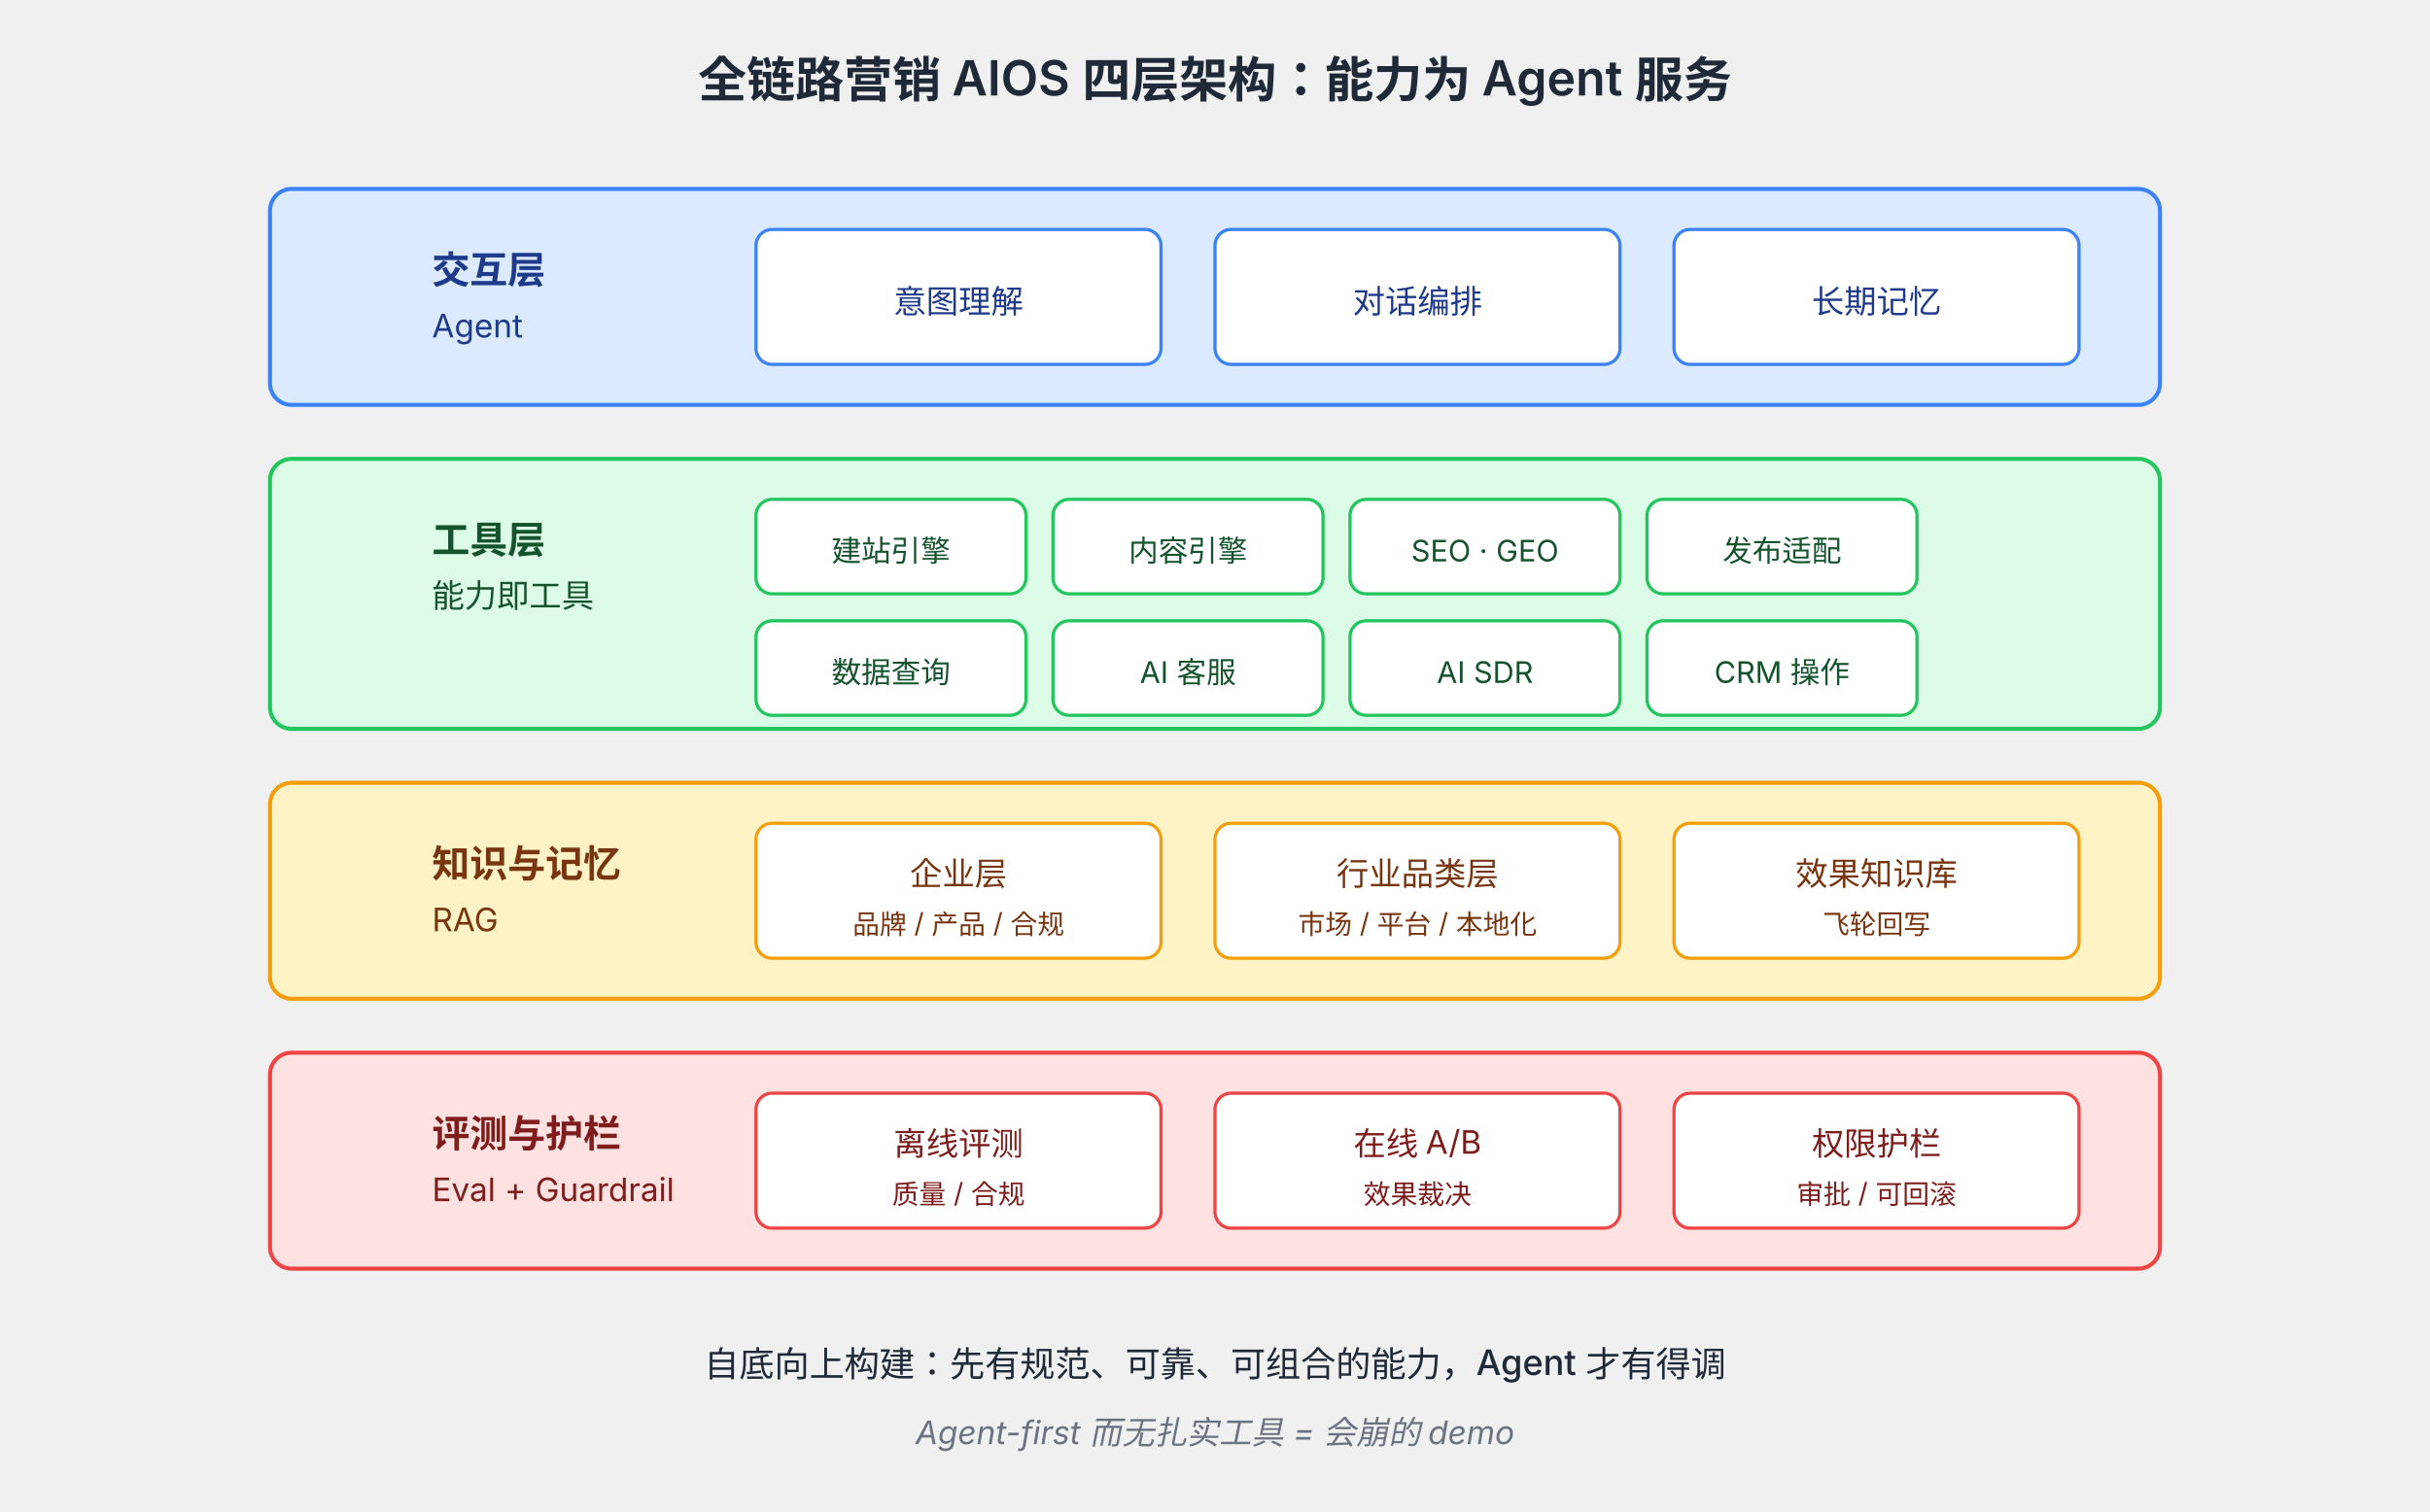
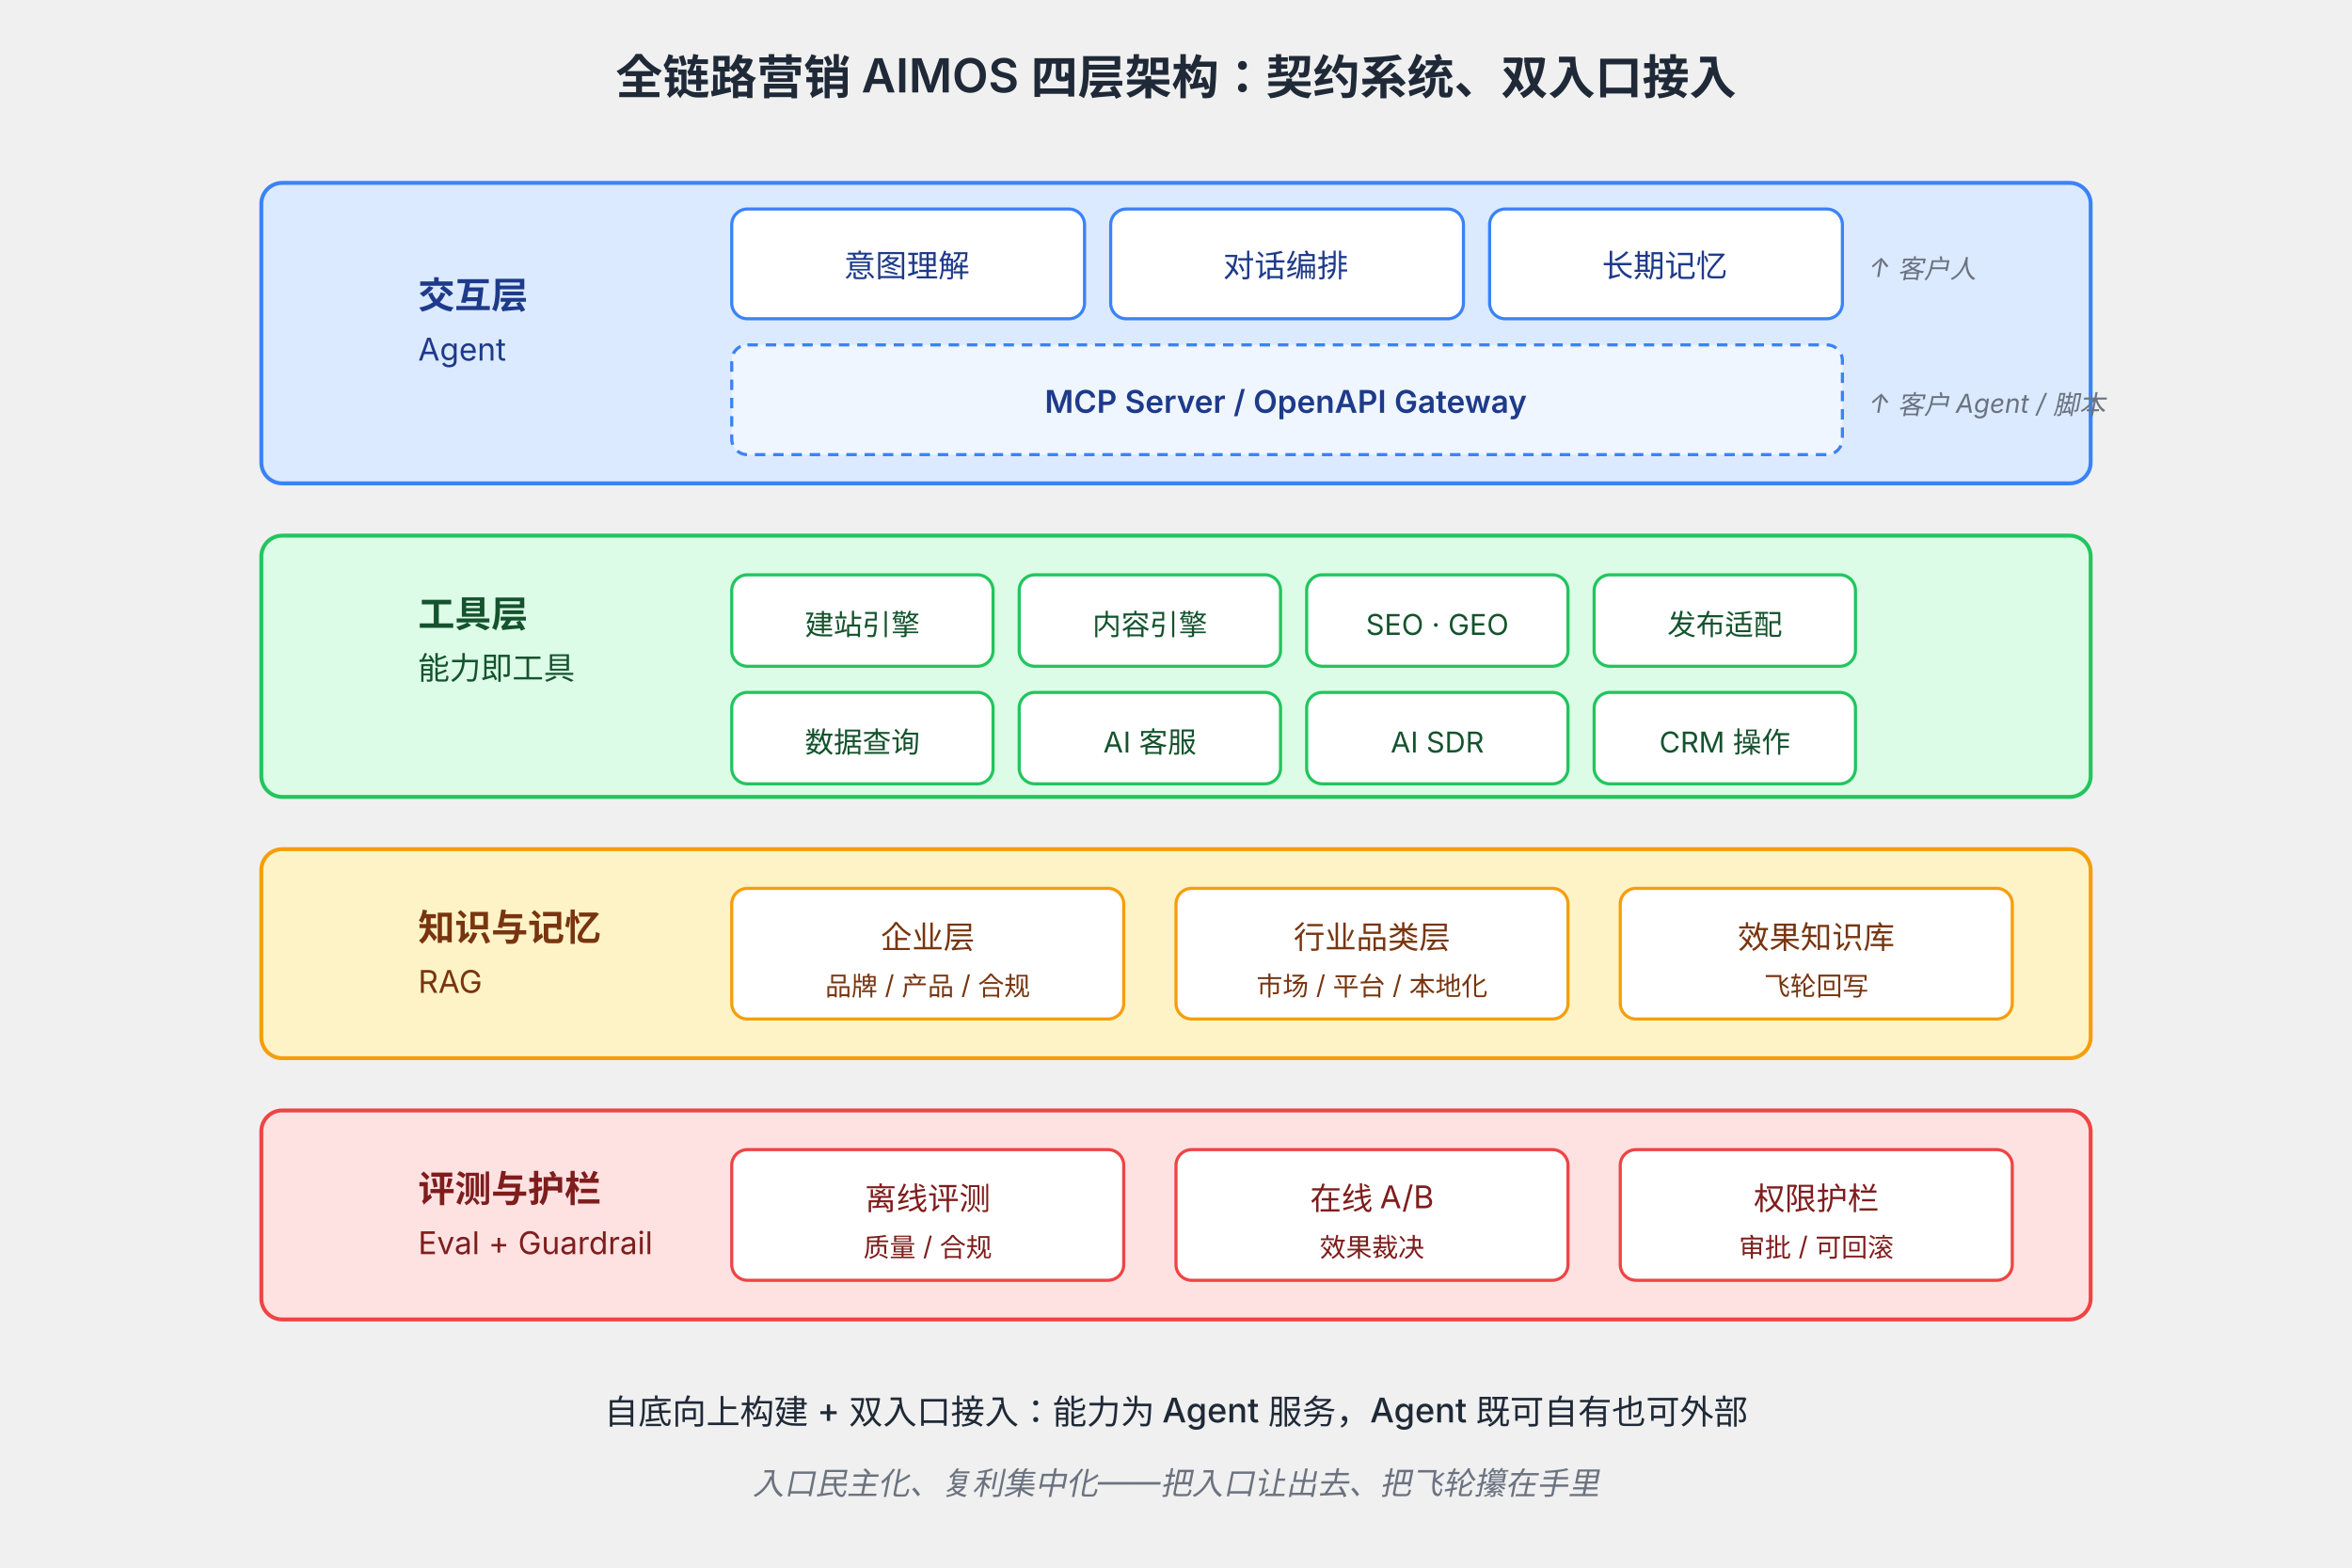
- <svg xmlns="http://www.w3.org/2000/svg" viewBox="0 0 900 560" font-family="system-ui, -apple-system, 'PingFang SC', sans-serif">
-   <text x="450" y="36" text-anchor="middle" font-size="18" font-weight="600" fill="#1F2937">全链路营销 AIOS 四层架构：能力为 Agent 服务</text>
-   <rect x="100" y="70" width="700" height="80" rx="8" fill="#DBEAFE" stroke="#3B82F6" stroke-width="1.5" />
-   <text x="160" y="105" font-size="14" font-weight="600" fill="#1E3A8A">交互层</text>
-   <text x="160" y="125" font-size="12" fill="#1E3A8A">Agent</text>
-   <rect x="280" y="85" width="150" height="50" rx="6" fill="#FFFFFF" stroke="#3B82F6" stroke-width="1.2" />
-   <text x="355" y="116" text-anchor="middle" font-size="12" fill="#1E3A8A">意图理解</text>
-   <rect x="450" y="85" width="150" height="50" rx="6" fill="#FFFFFF" stroke="#3B82F6" stroke-width="1.2" />
-   <text x="525" y="116" text-anchor="middle" font-size="12" fill="#1E3A8A">对话编排</text>
-   <rect x="620" y="85" width="150" height="50" rx="6" fill="#FFFFFF" stroke="#3B82F6" stroke-width="1.2" />
-   <text x="695" y="116" text-anchor="middle" font-size="12" fill="#1E3A8A">长期记忆</text>
-   <rect x="100" y="170" width="700" height="100" rx="8" fill="#DCFCE7" stroke="#22C55E" stroke-width="1.5" />
-   <text x="160" y="205" font-size="14" font-weight="600" fill="#14532D">工具层</text>
-   <text x="160" y="225" font-size="12" fill="#14532D">能力即工具</text>
-   <rect x="280" y="185" width="100" height="35" rx="6" fill="#FFFFFF" stroke="#22C55E" stroke-width="1.2" />
-   <text x="330" y="208" text-anchor="middle" font-size="11" fill="#14532D">建站引擎</text>
-   <rect x="390" y="185" width="100" height="35" rx="6" fill="#FFFFFF" stroke="#22C55E" stroke-width="1.2" />
-   <text x="440" y="208" text-anchor="middle" font-size="11" fill="#14532D">内容引擎</text>
-   <rect x="500" y="185" width="100" height="35" rx="6" fill="#FFFFFF" stroke="#22C55E" stroke-width="1.2" />
-   <text x="550" y="208" text-anchor="middle" font-size="11" fill="#14532D">SEO · GEO</text>
-   <rect x="610" y="185" width="100" height="35" rx="6" fill="#FFFFFF" stroke="#22C55E" stroke-width="1.2" />
-   <text x="660" y="208" text-anchor="middle" font-size="11" fill="#14532D">发布适配</text>
-   <rect x="280" y="230" width="100" height="35" rx="6" fill="#FFFFFF" stroke="#22C55E" stroke-width="1.2" />
-   <text x="330" y="253" text-anchor="middle" font-size="11" fill="#14532D">数据查询</text>
-   <rect x="390" y="230" width="100" height="35" rx="6" fill="#FFFFFF" stroke="#22C55E" stroke-width="1.2" />
-   <text x="440" y="253" text-anchor="middle" font-size="11" fill="#14532D">AI 客服</text>
-   <rect x="500" y="230" width="100" height="35" rx="6" fill="#FFFFFF" stroke="#22C55E" stroke-width="1.2" />
-   <text x="550" y="253" text-anchor="middle" font-size="11" fill="#14532D">AI SDR</text>
-   <rect x="610" y="230" width="100" height="35" rx="6" fill="#FFFFFF" stroke="#22C55E" stroke-width="1.2" />
-   <text x="660" y="253" text-anchor="middle" font-size="11" fill="#14532D">CRM 操作</text>
-   <rect x="100" y="290" width="700" height="80" rx="8" fill="#FEF3C7" stroke="#F59E0B" stroke-width="1.5" />
-   <text x="160" y="325" font-size="14" font-weight="600" fill="#78350F">知识与记忆</text>
-   <text x="160" y="345" font-size="12" fill="#78350F">RAG</text>
-   <rect x="280" y="305" width="150" height="50" rx="6" fill="#FFFFFF" stroke="#F59E0B" stroke-width="1.2" />
-   <text x="355" y="328" text-anchor="middle" font-size="12" fill="#78350F">企业层</text>
-   <text x="355" y="346" text-anchor="middle" font-size="10" fill="#78350F">品牌 / 产品 / 合规</text>
-   <rect x="450" y="305" width="150" height="50" rx="6" fill="#FFFFFF" stroke="#F59E0B" stroke-width="1.2" />
-   <text x="525" y="328" text-anchor="middle" font-size="12" fill="#78350F">行业品类层</text>
-   <text x="525" y="346" text-anchor="middle" font-size="10" fill="#78350F">市场 / 平台 / 本地化</text>
-   <rect x="620" y="305" width="150" height="50" rx="6" fill="#FFFFFF" stroke="#F59E0B" stroke-width="1.2" />
-   <text x="695" y="328" text-anchor="middle" font-size="12" fill="#78350F">效果知识库</text>
-   <text x="695" y="346" text-anchor="middle" font-size="10" fill="#78350F">飞轮回写</text>
-   <rect x="100" y="390" width="700" height="80" rx="8" fill="#FEE2E2" stroke="#EF4444" stroke-width="1.5" />
-   <text x="160" y="425" font-size="14" font-weight="600" fill="#7F1D1D">评测与护栏</text>
-   <text x="160" y="445" font-size="12" fill="#7F1D1D">Eval + Guardrail</text>
-   <rect x="280" y="405" width="150" height="50" rx="6" fill="#FFFFFF" stroke="#EF4444" stroke-width="1.2" />
-   <text x="355" y="428" text-anchor="middle" font-size="12" fill="#7F1D1D">离线评测</text>
-   <text x="355" y="446" text-anchor="middle" font-size="10" fill="#7F1D1D">质量 / 合规</text>
-   <rect x="450" y="405" width="150" height="50" rx="6" fill="#FFFFFF" stroke="#EF4444" stroke-width="1.2" />
-   <text x="525" y="428" text-anchor="middle" font-size="12" fill="#7F1D1D">在线 A/B</text>
-   <text x="525" y="446" text-anchor="middle" font-size="10" fill="#7F1D1D">效果裁决</text>
-   <rect x="620" y="405" width="150" height="50" rx="6" fill="#FFFFFF" stroke="#EF4444" stroke-width="1.2" />
-   <text x="695" y="428" text-anchor="middle" font-size="12" fill="#7F1D1D">权限护栏</text>
-   <text x="695" y="446" text-anchor="middle" font-size="10" fill="#7F1D1D">审批 / 可回滚</text>
-   <text x="450" y="510" text-anchor="middle" font-size="13" fill="#1F2937" font-weight="500">自底向上构建：先有规范、可靠、可组合的能力，Agent 才有得调</text>
-   <text x="450" y="535" text-anchor="middle" font-size="12" fill="#6B7280" font-style="italic">Agent-first 而无扎实工具 = 会崩的 demo</text>
+ <svg xmlns="http://www.w3.org/2000/svg" viewBox="0 0 900 600" font-family="system-ui, -apple-system, 'PingFang SC', sans-serif">
+   <text x="450" y="36" text-anchor="middle" font-size="18" font-weight="600" fill="#1F2937">全链路营销 AIMOS 四层架构：契约系统、双入口接入</text>
+   <rect x="100" y="70" width="700" height="115" rx="8" fill="#DBEAFE" stroke="#3B82F6" stroke-width="1.5" />
+   <text x="160" y="118" font-size="14" font-weight="600" fill="#1E3A8A">交互层</text>
+   <text x="160" y="138" font-size="12" fill="#1E3A8A">Agent</text>
+   <rect x="280" y="80" width="135" height="42" rx="6" fill="#FFFFFF" stroke="#3B82F6" stroke-width="1.2" />
+   <text x="347" y="106" text-anchor="middle" font-size="12" fill="#1E3A8A">意图理解</text>
+   <rect x="425" y="80" width="135" height="42" rx="6" fill="#FFFFFF" stroke="#3B82F6" stroke-width="1.2" />
+   <text x="492" y="106" text-anchor="middle" font-size="12" fill="#1E3A8A">对话编排</text>
+   <rect x="570" y="80" width="135" height="42" rx="6" fill="#FFFFFF" stroke="#3B82F6" stroke-width="1.2" />
+   <text x="637" y="106" text-anchor="middle" font-size="12" fill="#1E3A8A">长期记忆</text>
+   <text x="715" y="106" font-size="10" fill="#6B7280" font-style="italic">↑ 客户人</text>
+   <rect x="280" y="132" width="425" height="42" rx="6" fill="#EFF6FF" stroke="#3B82F6" stroke-width="1.2" stroke-dasharray="4 3" />
+   <text x="492" y="158" text-anchor="middle" font-size="12" font-weight="600" fill="#1E3A8A">MCP Server / OpenAPI Gateway</text>
+   <text x="715" y="158" font-size="10" fill="#6B7280" font-style="italic">↑ 客户 Agent / 脚本</text>
+   <rect x="100" y="205" width="700" height="100" rx="8" fill="#DCFCE7" stroke="#22C55E" stroke-width="1.5" />
+   <text x="160" y="240" font-size="14" font-weight="600" fill="#14532D">工具层</text>
+   <text x="160" y="260" font-size="12" fill="#14532D">能力即工具</text>
+   <rect x="280" y="220" width="100" height="35" rx="6" fill="#FFFFFF" stroke="#22C55E" stroke-width="1.2" />
+   <text x="330" y="243" text-anchor="middle" font-size="11" fill="#14532D">建站引擎</text>
+   <rect x="390" y="220" width="100" height="35" rx="6" fill="#FFFFFF" stroke="#22C55E" stroke-width="1.2" />
+   <text x="440" y="243" text-anchor="middle" font-size="11" fill="#14532D">内容引擎</text>
+   <rect x="500" y="220" width="100" height="35" rx="6" fill="#FFFFFF" stroke="#22C55E" stroke-width="1.2" />
+   <text x="550" y="243" text-anchor="middle" font-size="11" fill="#14532D">SEO · GEO</text>
+   <rect x="610" y="220" width="100" height="35" rx="6" fill="#FFFFFF" stroke="#22C55E" stroke-width="1.2" />
+   <text x="660" y="243" text-anchor="middle" font-size="11" fill="#14532D">发布适配</text>
+   <rect x="280" y="265" width="100" height="35" rx="6" fill="#FFFFFF" stroke="#22C55E" stroke-width="1.2" />
+   <text x="330" y="288" text-anchor="middle" font-size="11" fill="#14532D">数据查询</text>
+   <rect x="390" y="265" width="100" height="35" rx="6" fill="#FFFFFF" stroke="#22C55E" stroke-width="1.2" />
+   <text x="440" y="288" text-anchor="middle" font-size="11" fill="#14532D">AI 客服</text>
+   <rect x="500" y="265" width="100" height="35" rx="6" fill="#FFFFFF" stroke="#22C55E" stroke-width="1.2" />
+   <text x="550" y="288" text-anchor="middle" font-size="11" fill="#14532D">AI SDR</text>
+   <rect x="610" y="265" width="100" height="35" rx="6" fill="#FFFFFF" stroke="#22C55E" stroke-width="1.2" />
+   <text x="660" y="288" text-anchor="middle" font-size="11" fill="#14532D">CRM 操作</text>
+   <rect x="100" y="325" width="700" height="80" rx="8" fill="#FEF3C7" stroke="#F59E0B" stroke-width="1.5" />
+   <text x="160" y="360" font-size="14" font-weight="600" fill="#78350F">知识与记忆</text>
+   <text x="160" y="380" font-size="12" fill="#78350F">RAG</text>
+   <rect x="280" y="340" width="150" height="50" rx="6" fill="#FFFFFF" stroke="#F59E0B" stroke-width="1.2" />
+   <text x="355" y="363" text-anchor="middle" font-size="12" fill="#78350F">企业层</text>
+   <text x="355" y="381" text-anchor="middle" font-size="10" fill="#78350F">品牌 / 产品 / 合规</text>
+   <rect x="450" y="340" width="150" height="50" rx="6" fill="#FFFFFF" stroke="#F59E0B" stroke-width="1.2" />
+   <text x="525" y="363" text-anchor="middle" font-size="12" fill="#78350F">行业品类层</text>
+   <text x="525" y="381" text-anchor="middle" font-size="10" fill="#78350F">市场 / 平台 / 本地化</text>
+   <rect x="620" y="340" width="150" height="50" rx="6" fill="#FFFFFF" stroke="#F59E0B" stroke-width="1.2" />
+   <text x="695" y="363" text-anchor="middle" font-size="12" fill="#78350F">效果知识库</text>
+   <text x="695" y="381" text-anchor="middle" font-size="10" fill="#78350F">飞轮回写</text>
+   <rect x="100" y="425" width="700" height="80" rx="8" fill="#FEE2E2" stroke="#EF4444" stroke-width="1.5" />
+   <text x="160" y="460" font-size="14" font-weight="600" fill="#7F1D1D">评测与护栏</text>
+   <text x="160" y="480" font-size="12" fill="#7F1D1D">Eval + Guardrail</text>
+   <rect x="280" y="440" width="150" height="50" rx="6" fill="#FFFFFF" stroke="#EF4444" stroke-width="1.2" />
+   <text x="355" y="463" text-anchor="middle" font-size="12" fill="#7F1D1D">离线评测</text>
+   <text x="355" y="481" text-anchor="middle" font-size="10" fill="#7F1D1D">质量 / 合规</text>
+   <rect x="450" y="440" width="150" height="50" rx="6" fill="#FFFFFF" stroke="#EF4444" stroke-width="1.2" />
+   <text x="525" y="463" text-anchor="middle" font-size="12" fill="#7F1D1D">在线 A/B</text>
+   <text x="525" y="481" text-anchor="middle" font-size="10" fill="#7F1D1D">效果裁决</text>
+   <rect x="620" y="440" width="150" height="50" rx="6" fill="#FFFFFF" stroke="#EF4444" stroke-width="1.2" />
+   <text x="695" y="463" text-anchor="middle" font-size="12" fill="#7F1D1D">权限护栏</text>
+   <text x="695" y="481" text-anchor="middle" font-size="10" fill="#7F1D1D">审批 / 可回滚</text>
+   <text x="450" y="545" text-anchor="middle" font-size="13" fill="#1F2937" font-weight="500">自底向上构建 + 双入口接入：能力为 Agent 服务，Agent 既可自有也可外部</text>
+   <text x="450" y="572" text-anchor="middle" font-size="12" fill="#6B7280" font-style="italic">入口民主化、复利集中化——把入口让出去、把飞轮攥在手里</text>
</svg>
